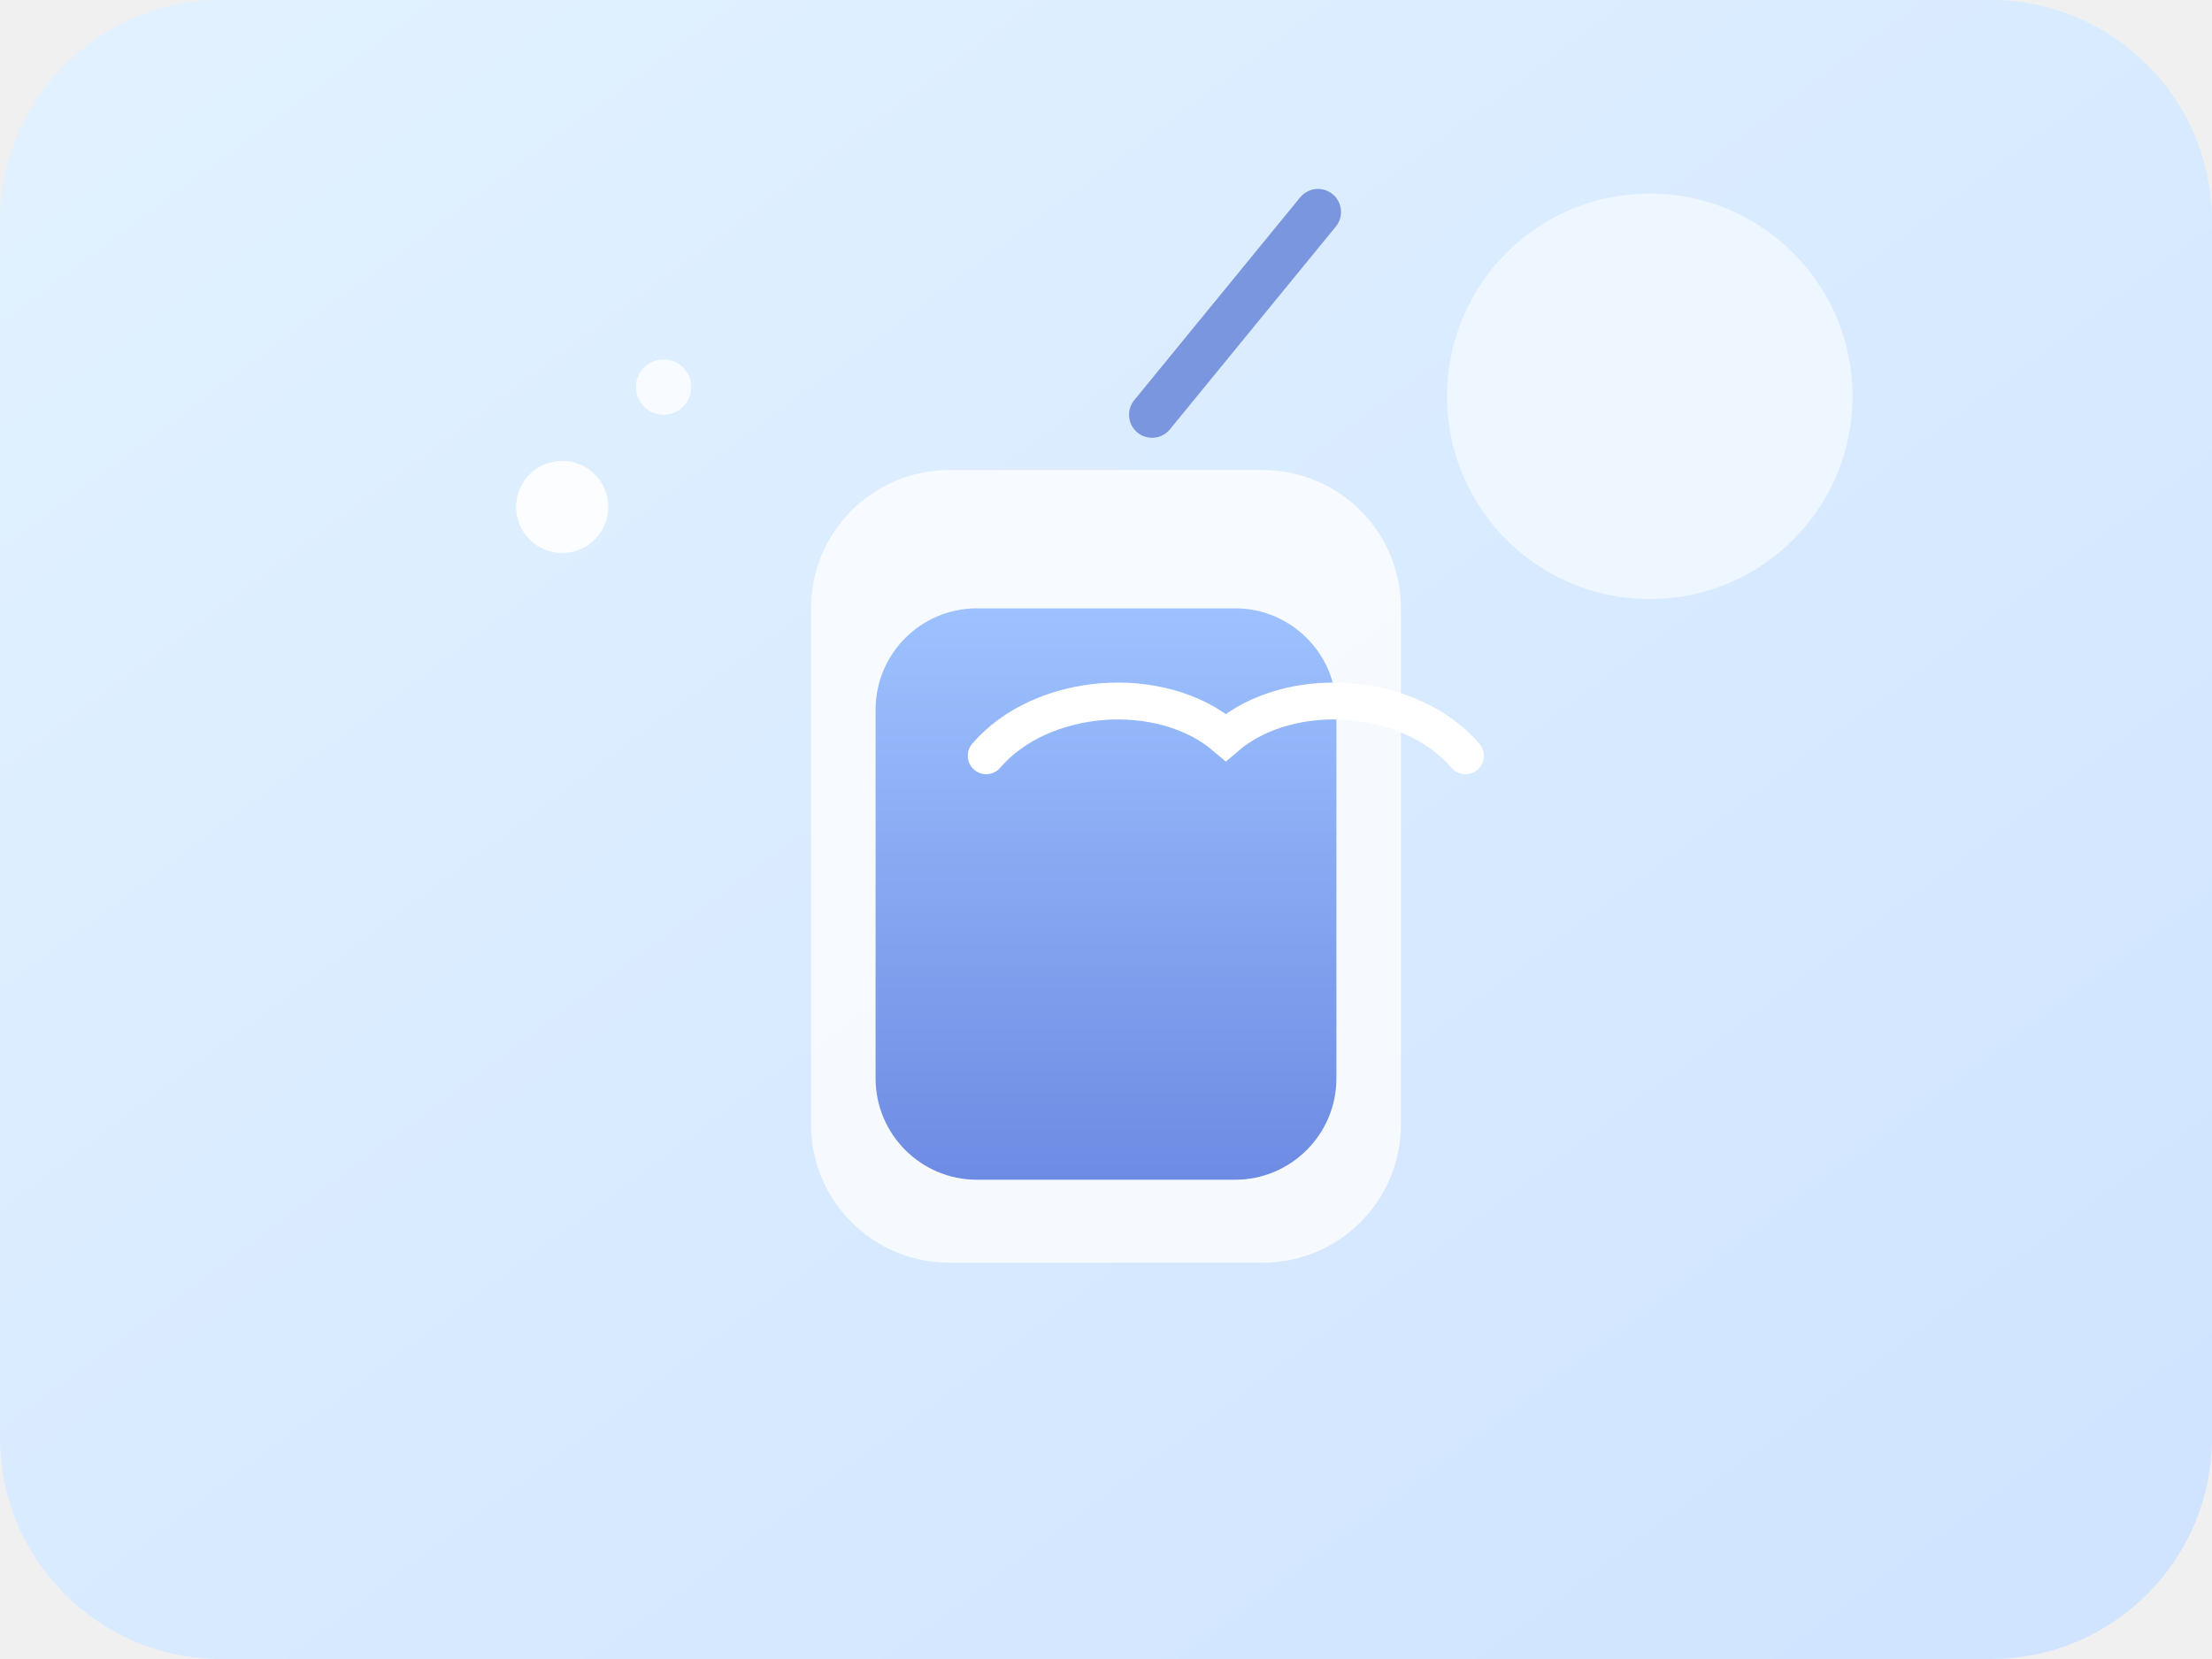
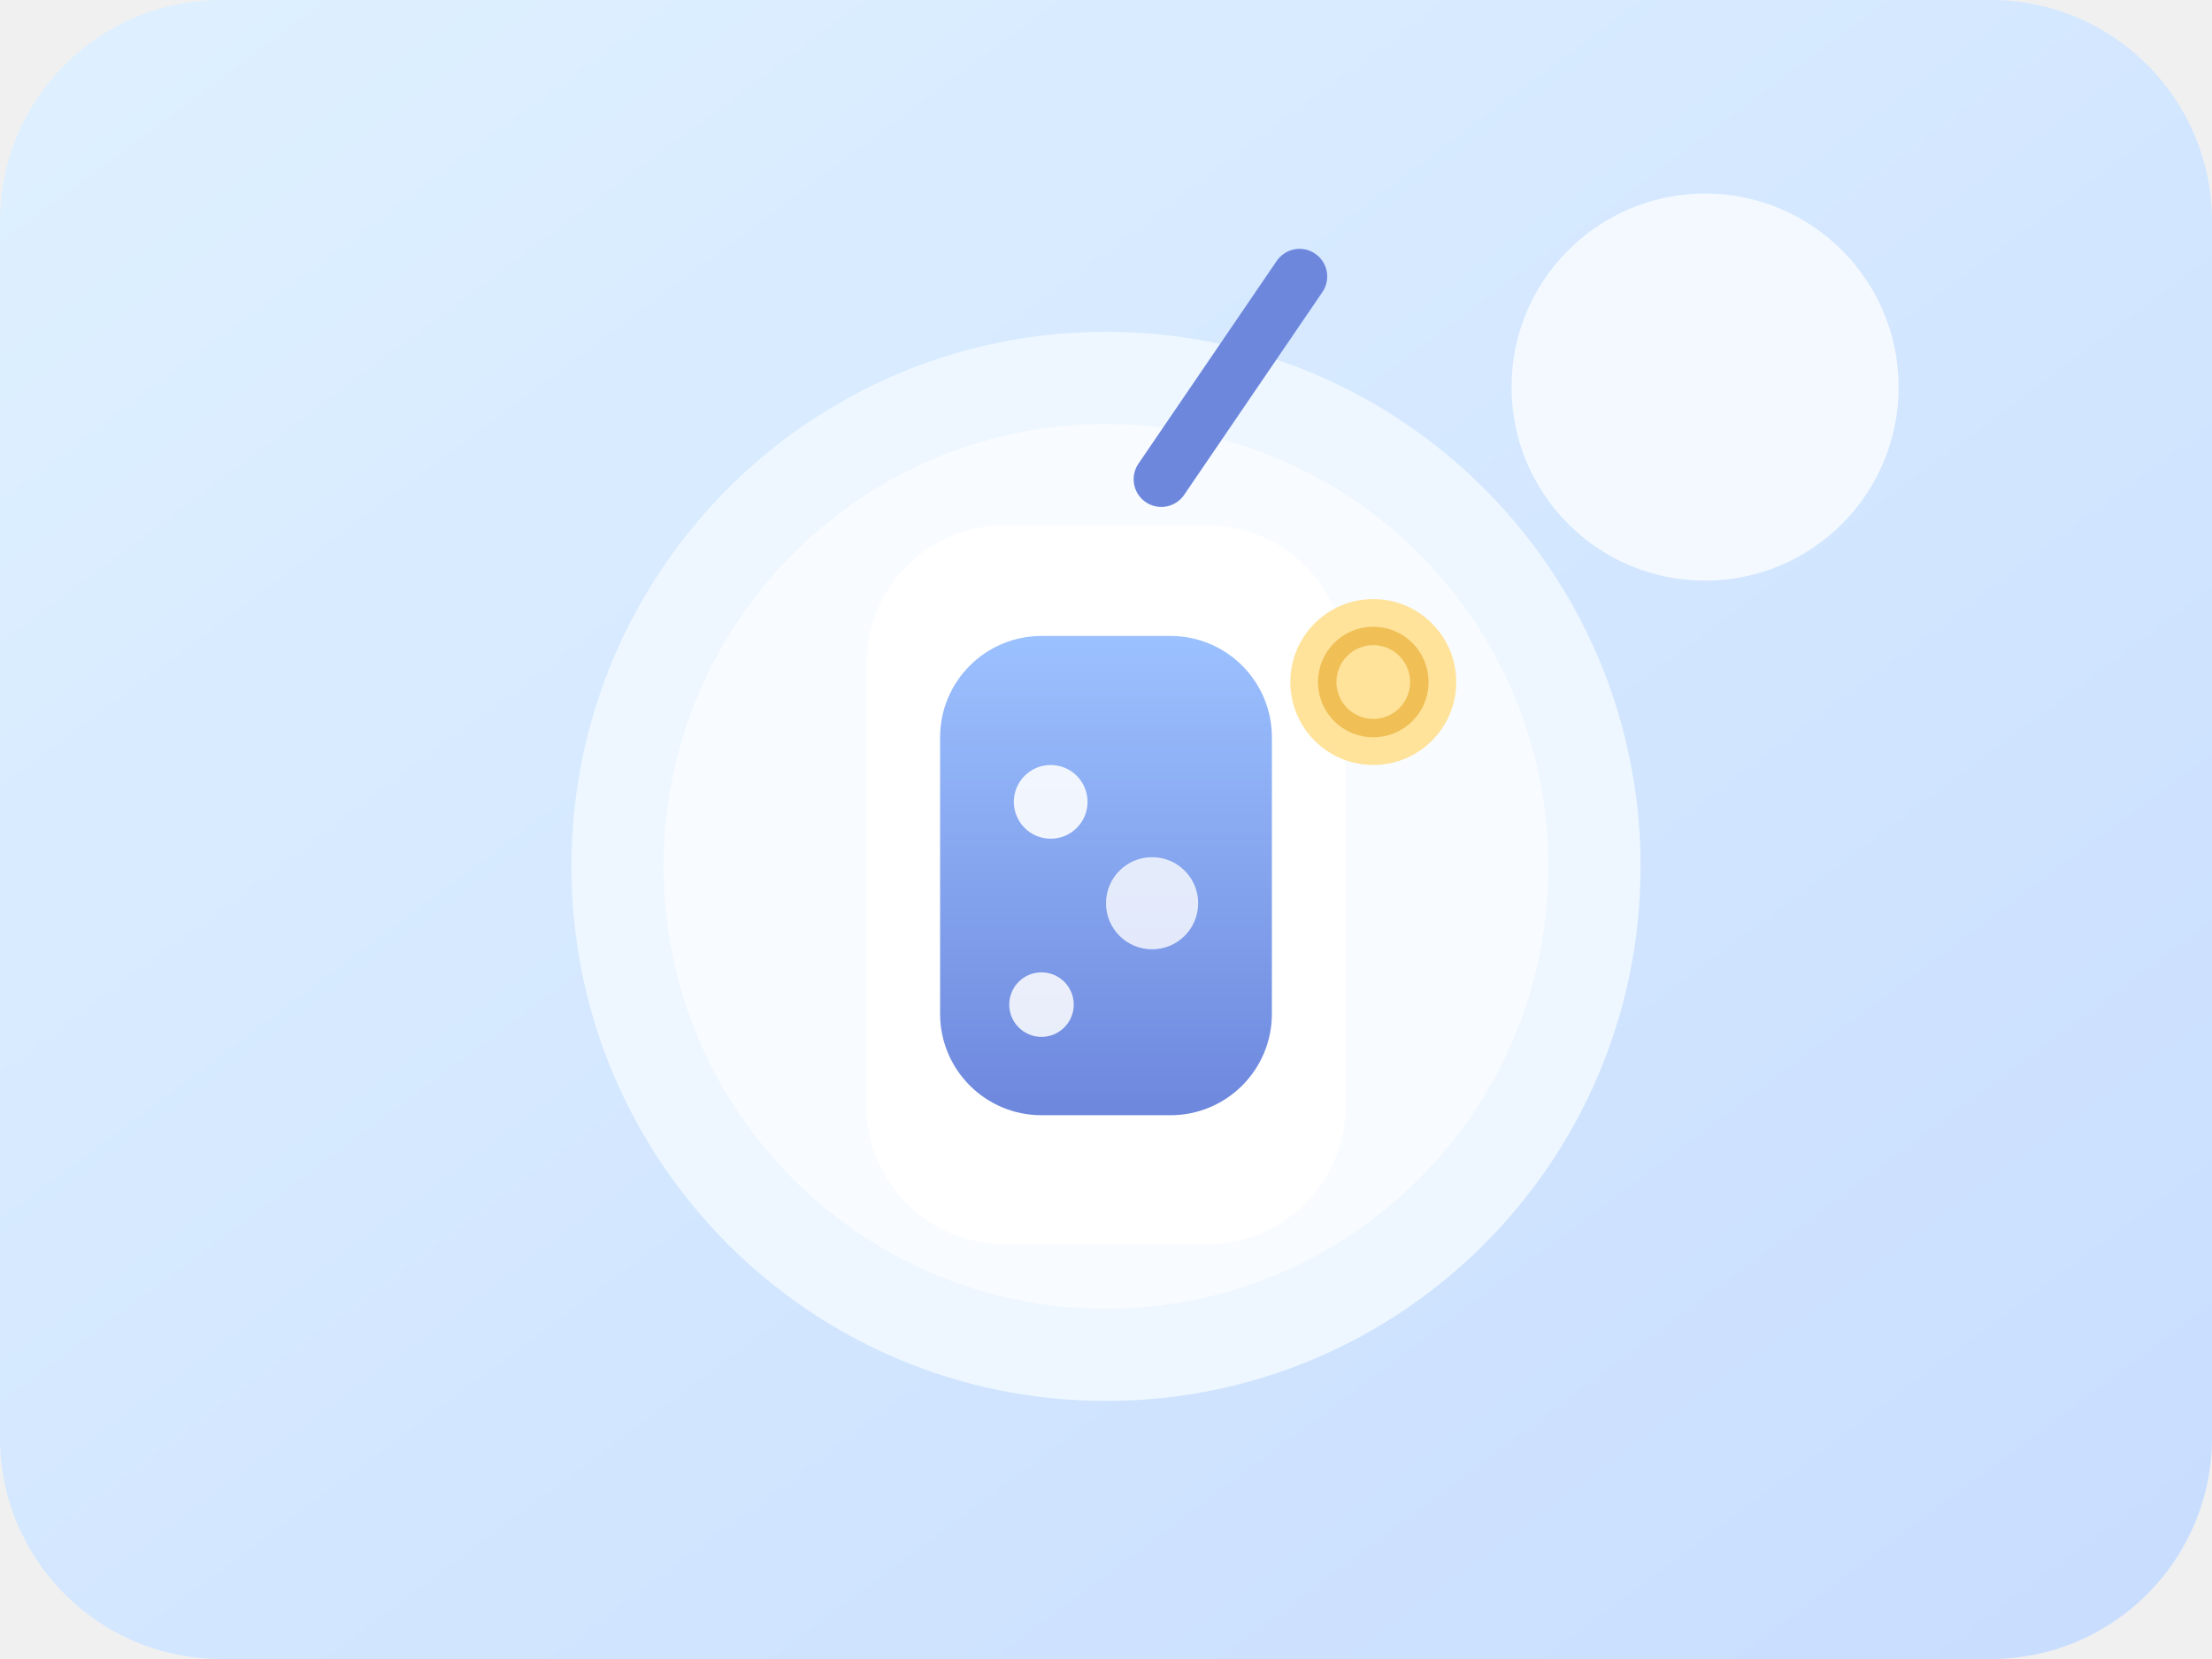
<svg xmlns="http://www.w3.org/2000/svg" viewBox="0 0 480 360" role="img" aria-label="Bebidas">
  <defs>
    <linearGradient id="bg" x1="0%" y1="0%" x2="100%" y2="100%">
-       <stop offset="0%" stop-color="#e2f2ff" />
-       <stop offset="100%" stop-color="#cfe3ff" />
+       <stop offset="0%" stop-color="#dff1ff" />
+       <stop offset="100%" stop-color="#c8ddff" />
    </linearGradient>
-     <linearGradient id="drink" x1="0%" y1="0%" x2="0%" y2="100%">
-       <stop offset="0%" stop-color="#9ec2ff" />
-       <stop offset="100%" stop-color="#6d8be3" />
+     <linearGradient id="glass" x1="0%" y1="0%" x2="0%" y2="100%">
+       <stop offset="0%" stop-color="#9cc1ff" />
+       <stop offset="100%" stop-color="#6d87dd" />
    </linearGradient>
  </defs>
  <rect width="480" height="360" rx="48" fill="url(#bg)" />
-   <circle cx="358" cy="86" r="44" fill="#eef7ff" />
-   <rect x="176" y="102" width="128" height="172" rx="30" fill="#ffffff" fill-opacity="0.78" />
-   <rect x="190" y="132" width="100" height="124" rx="22" fill="url(#drink)" />
-   <path d="M250 90l36-44" stroke="#7a96de" stroke-width="10" stroke-linecap="round" />
-   <path d="M214 164c12-14 38-16 52-4 14-12 40-10 52 4" stroke="#ffffff" stroke-width="8" stroke-linecap="round" fill="none" />
-   <circle cx="122" cy="110" r="10" fill="#ffffff" fill-opacity="0.9" />
-   <circle cx="144" cy="84" r="6" fill="#ffffff" fill-opacity="0.78" />
+   <circle cx="240" cy="188" r="116" fill="#eef7ff" />
+   <circle cx="240" cy="188" r="96" fill="#f8fbff" />
+   <circle cx="370" cy="84" r="42" fill="#f4f9ff" />
+   <rect x="188" y="114" width="104" height="156" rx="30" fill="#ffffff" fill-opacity="0.94" />
+   <rect x="204" y="138" width="72" height="104" rx="22" fill="url(#glass)" />
+   <path d="M252 104l30-44" stroke="#6d87dd" stroke-width="12" stroke-linecap="round" />
+   <circle cx="298" cy="148" r="18" fill="#ffe39b" />
+   <circle cx="298" cy="148" r="10" fill="none" stroke="#f0bf56" stroke-width="4" />
+   <circle cx="228" cy="174" r="8" fill="#ffffff" fill-opacity="0.88" />
+   <circle cx="250" cy="196" r="10" fill="#ffffff" fill-opacity="0.78" />
+   <circle cx="226" cy="218" r="7" fill="#ffffff" fill-opacity="0.84" />
</svg>
